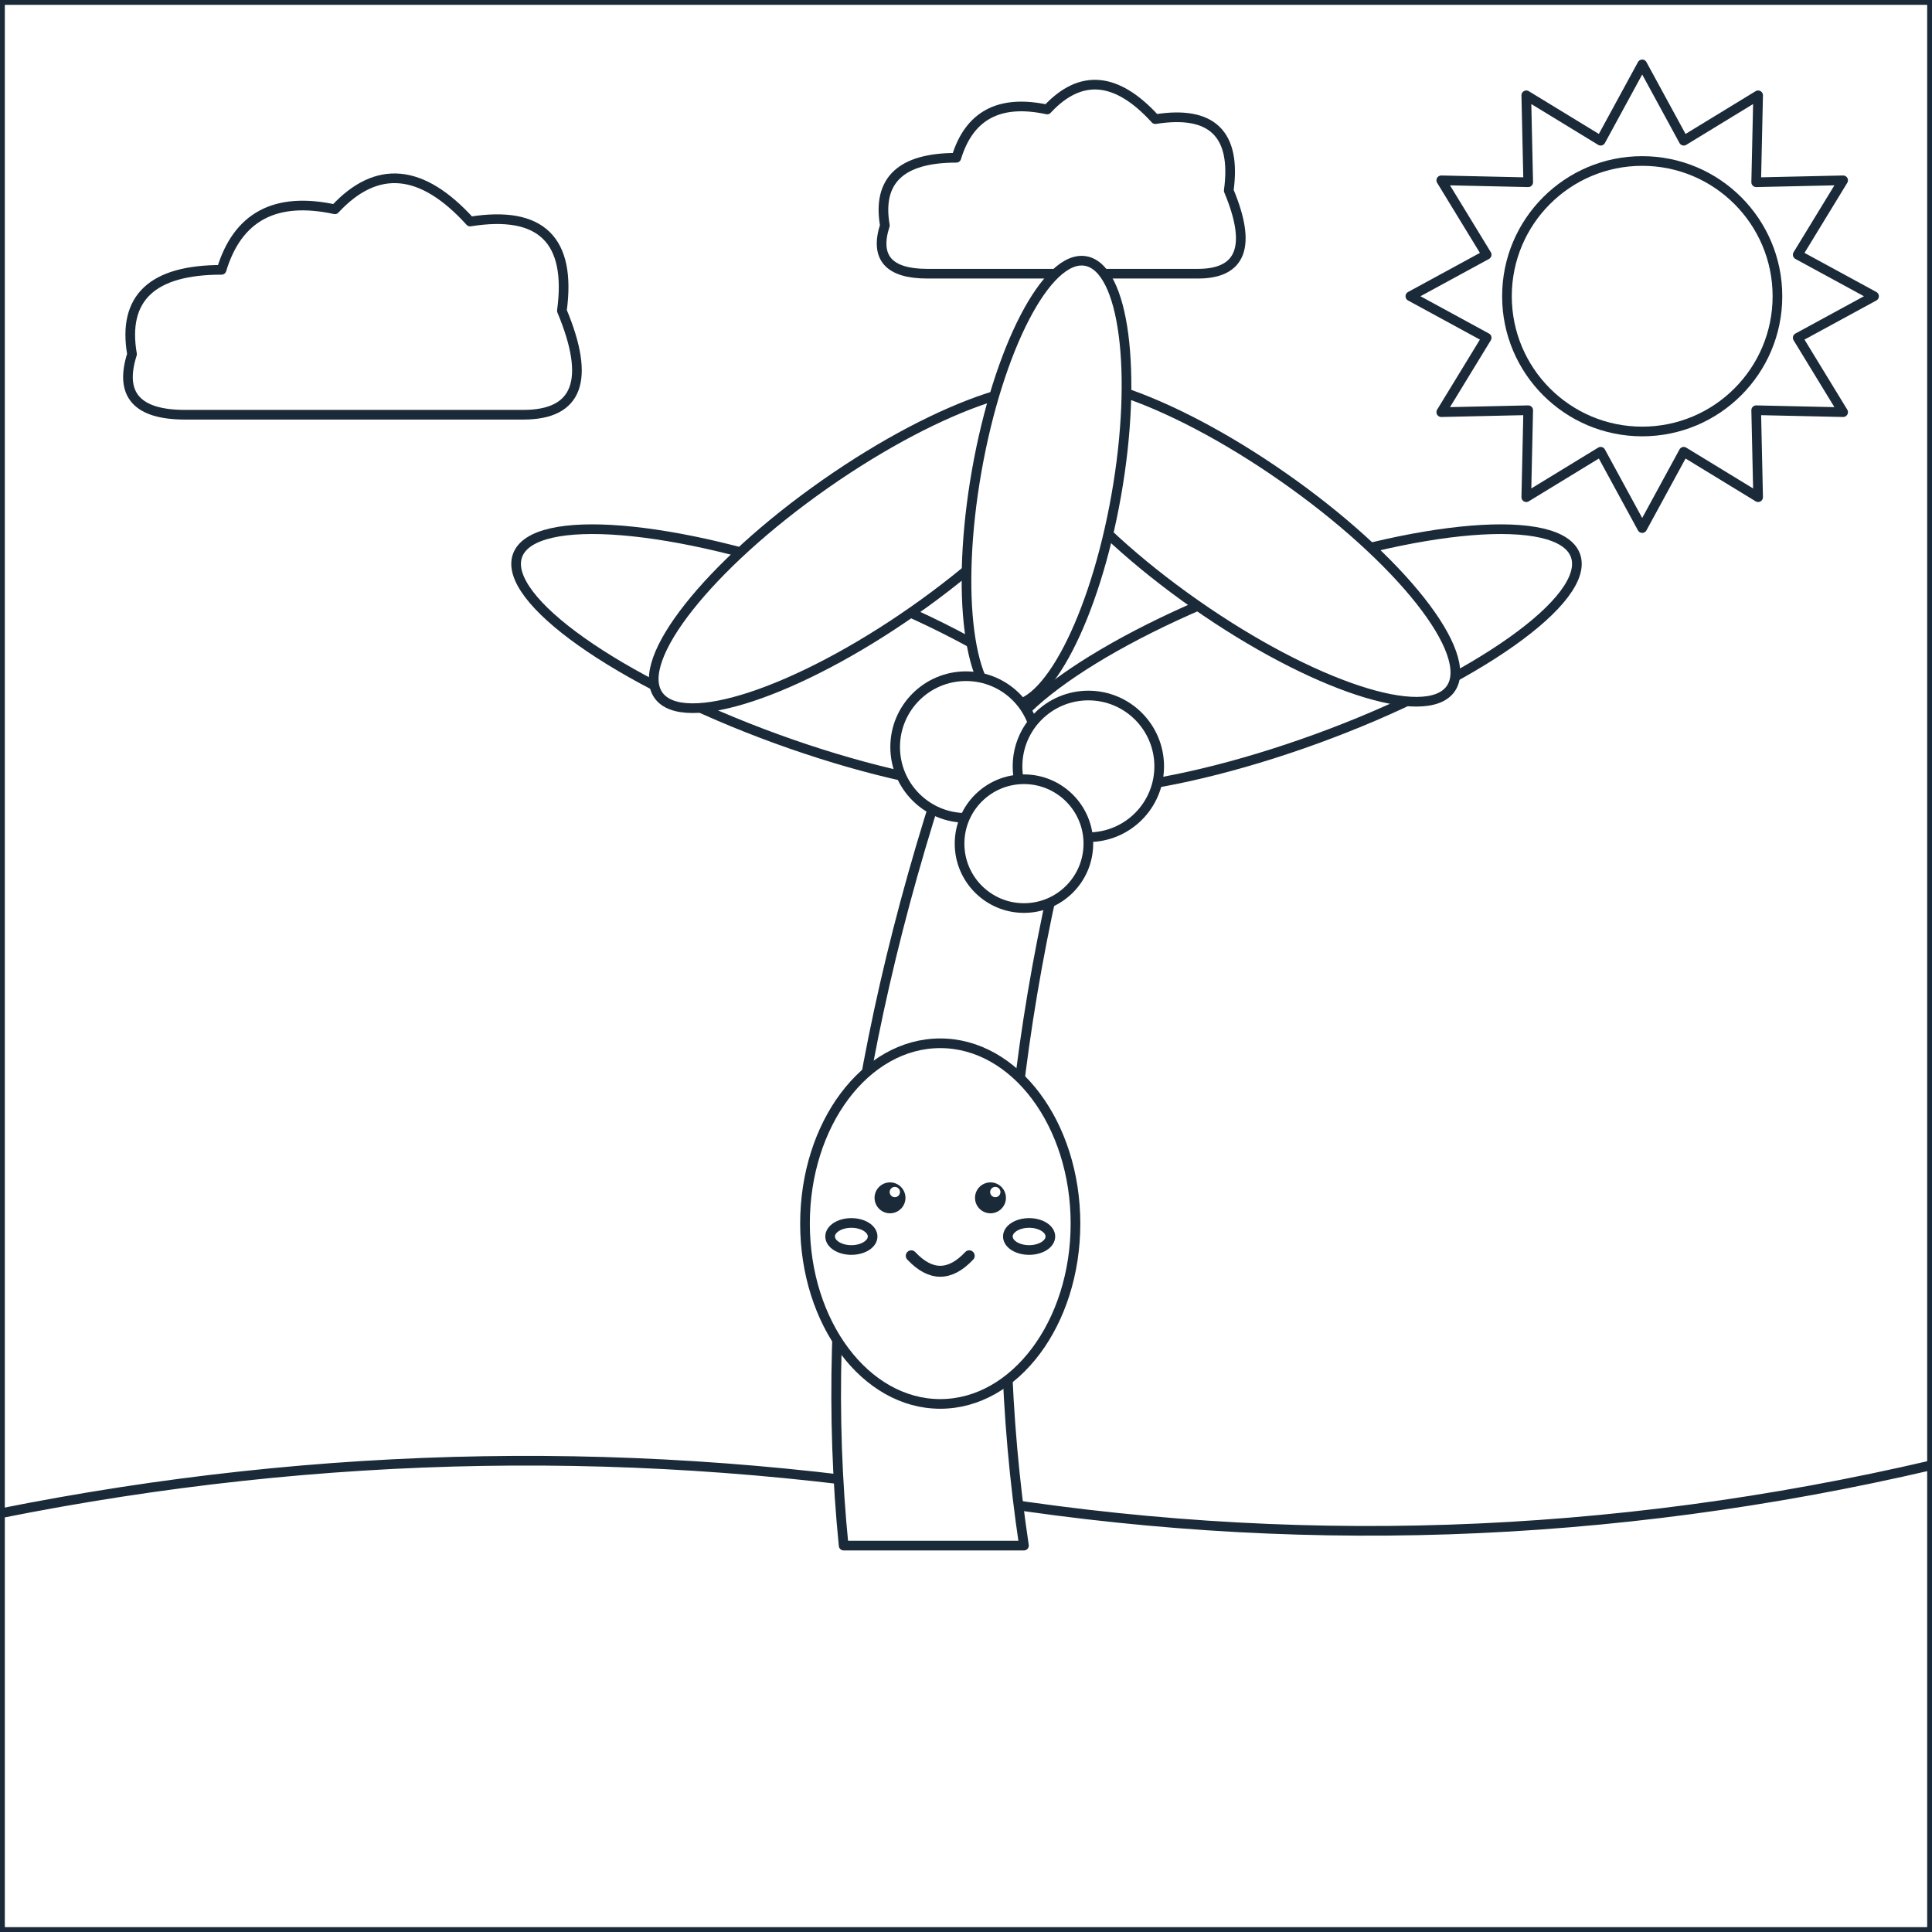
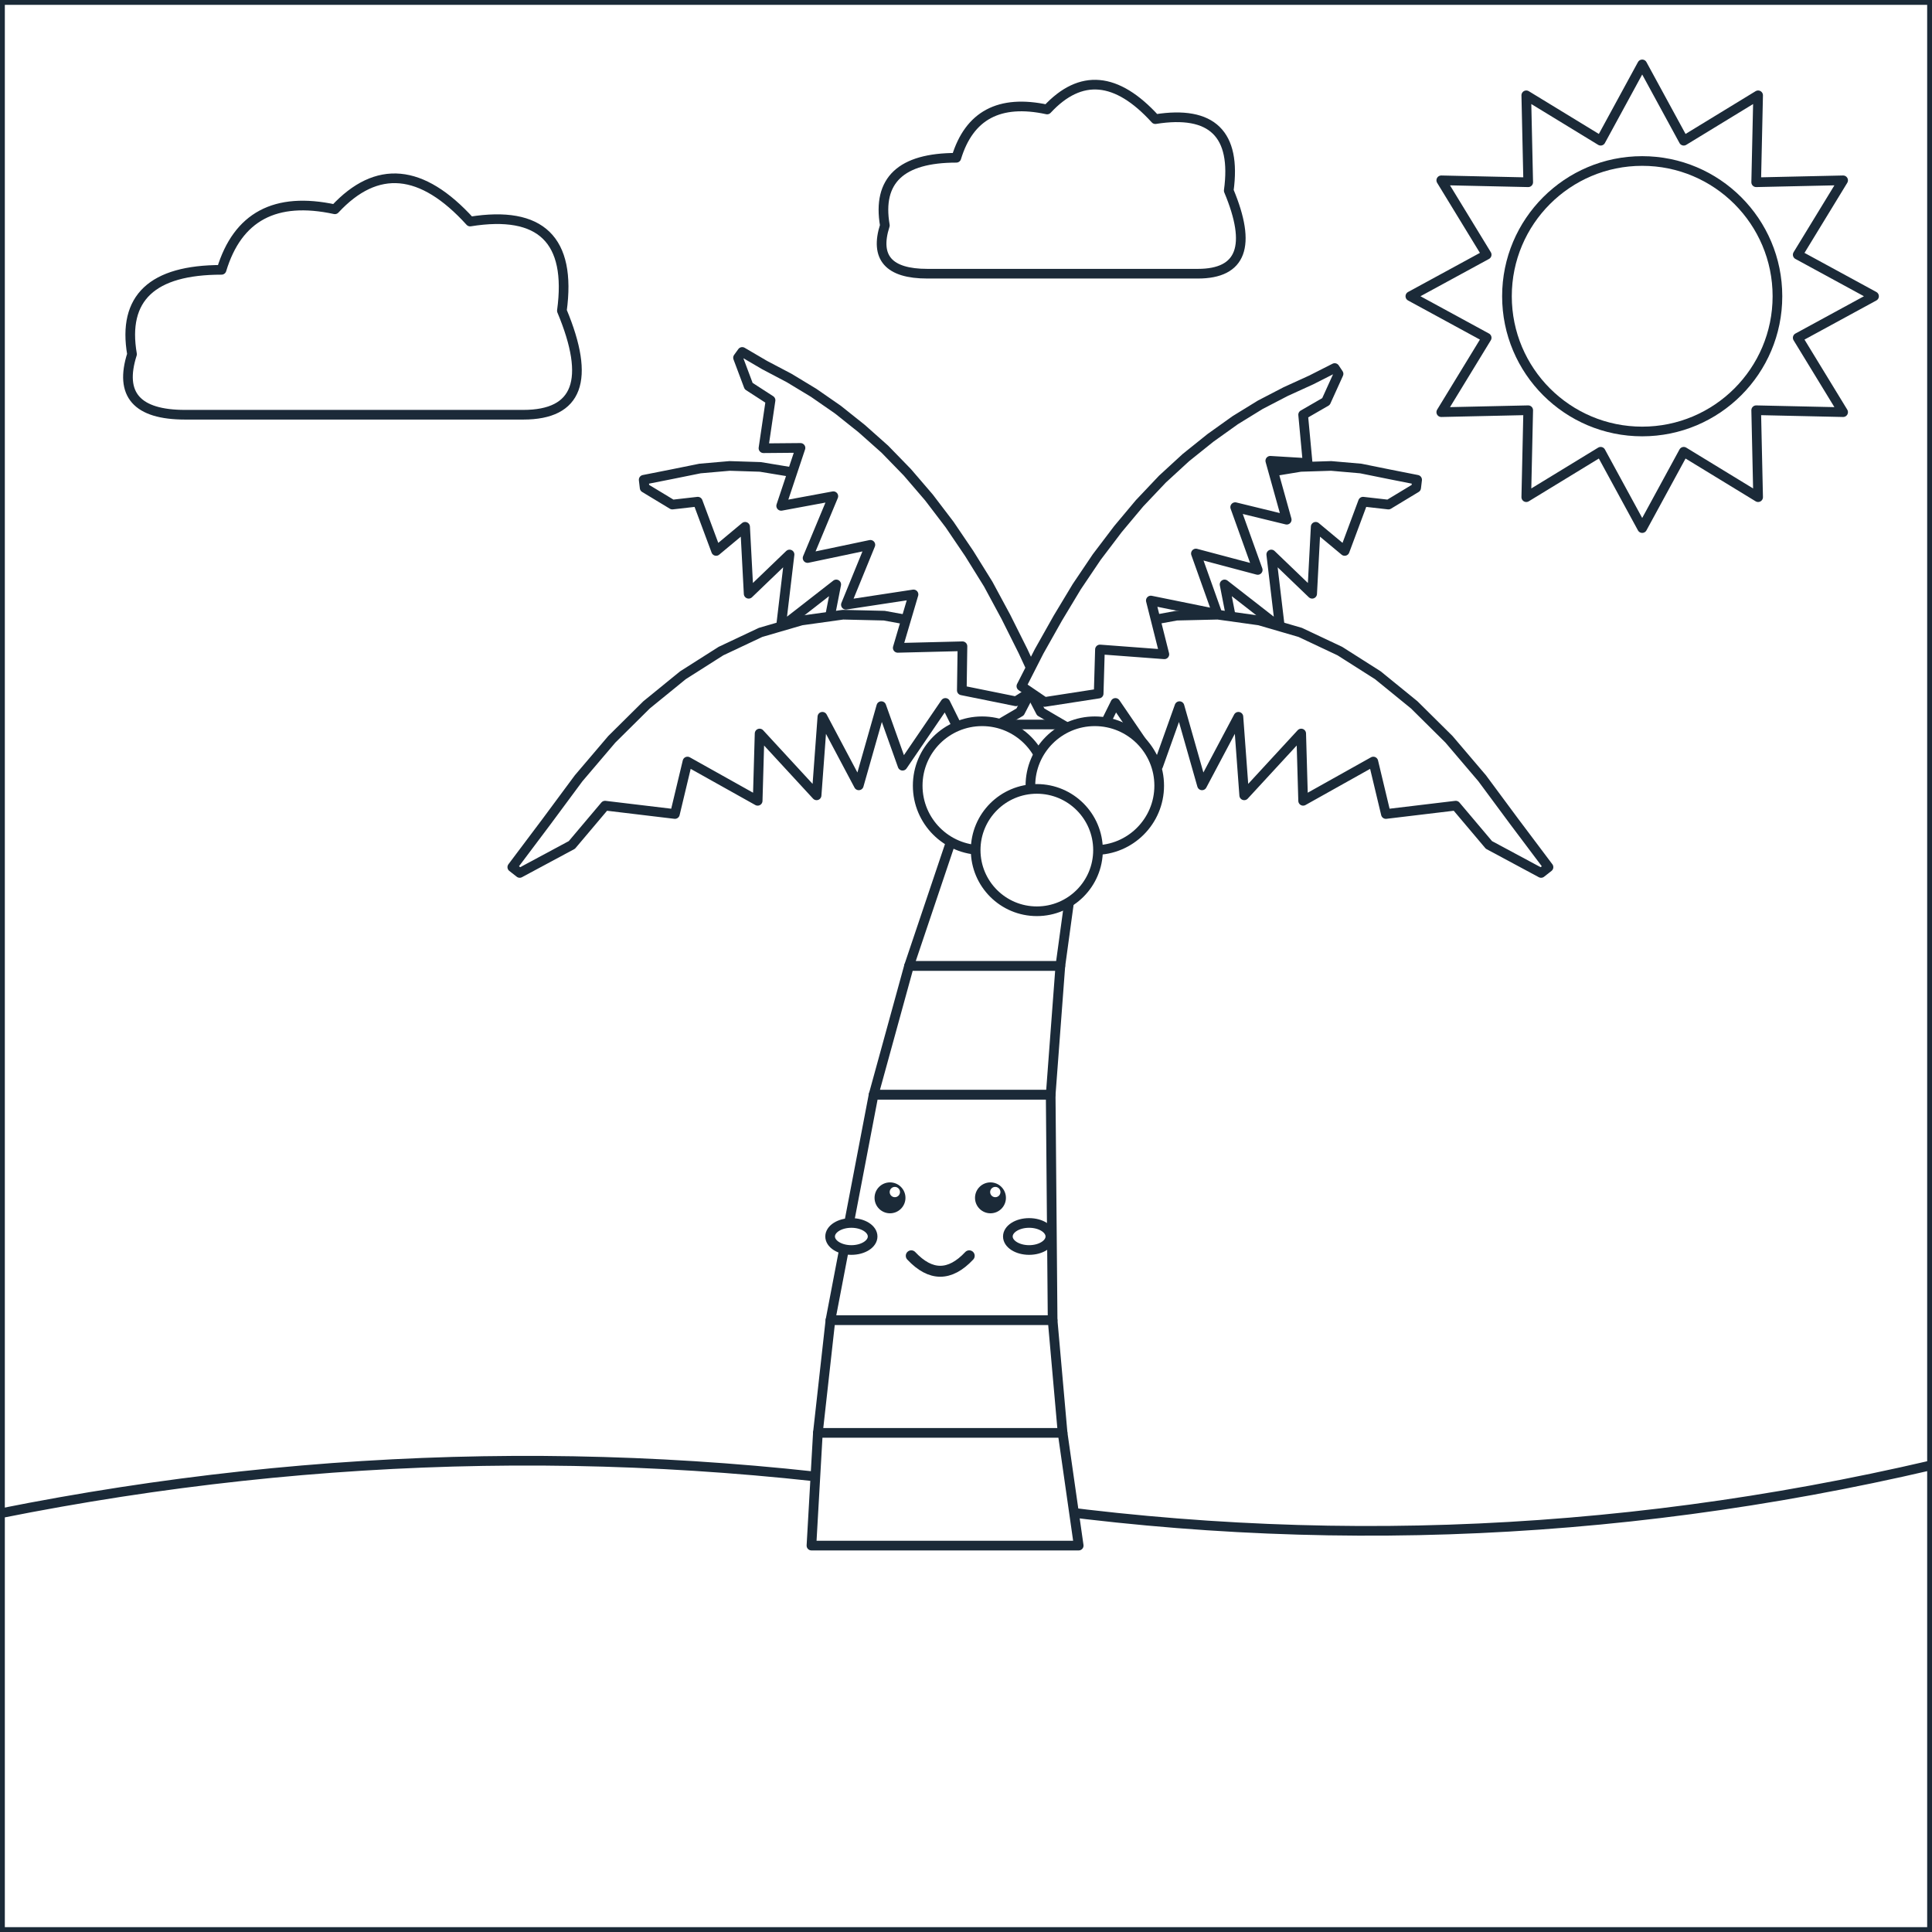
<svg xmlns="http://www.w3.org/2000/svg" viewBox="0 0 600 600" data-picture="cay-dua--the-c-mam-xanh">
  <g class="scene-back">
    <rect x="0" y="0" width="600" height="600" rx="0" id="r-nen-troi" data-region="nen-troi" class="region" fill="#FFFFFF" stroke="#1B2A38" stroke-width="3" stroke-linejoin="round" />
    <polygon points="510,20 522.9,43.7 546,29.6 545.4,56.6 572.4,56 558.3,79.1 582,92 558.3,104.9 572.4,128 545.4,127.4 546,154.4 522.9,140.3 510,164 497.1,140.3 474,154.4 474.6,127.4 447.6,128 461.7,104.9 438,92 461.7,79.1 447.6,56 474.6,56.6 474,29.6 497.1,43.7" id="r-tia-nang" data-region="tia-nang" class="region" fill="#FFFFFF" stroke="#1B2A38" stroke-width="3" stroke-linejoin="round" />
    <ellipse cx="510" cy="92" rx="42" ry="42" id="r-mat-troi" data-region="mat-troi" class="region" fill="#FFFFFF" stroke="#1B2A38" stroke-width="3" stroke-linejoin="round" />
    <path d="M 57.5 128.8 Q 35 128.8 41 110 Q 36.5 83.8 68.8 83.8 Q 76.3 59 104 65 Q 123.5 44 146 68.8 Q 179 63.5 174.5 96.5 Q 188 128.8 162.5 128.8 Z" id="r-may-1" data-region="may-1" class="region" fill="#FFFFFF" stroke="#1B2A38" stroke-width="3" stroke-linejoin="round" />
    <path d="M 288 85 Q 270 85 274.8 70 Q 271.2 49 297 49 Q 303 29.2 325.2 34 Q 340.8 17.2 358.8 37 Q 385.2 32.8 381.6 59.2 Q 392.4 85 372 85 Z" id="r-may-2" data-region="may-2" class="region" fill="#FFFFFF" stroke="#1B2A38" stroke-width="3" stroke-linejoin="round" />
    <path d="M 0 470 Q 150 440 300 465 Q 450 490 600 455 L 600 600 L 0 600 Z" id="r-nen-dat" data-region="nen-dat" class="region" fill="#FFFFFF" stroke="#1B2A38" stroke-width="3" stroke-linejoin="round" />
  </g>
  <g id="subject" class="subject anim-sway">
-     <path d="M 262 480 Q 250 360 300 220 L 340 226 Q 300 360 318 480 Z" id="r-than-cay-dua" data-region="than-cay-dua" class="region" fill="#FFFFFF" stroke="#1B2A38" stroke-width="3" stroke-linejoin="round" />
-     <ellipse cx="250" cy="205" rx="95" ry="26" transform="rotate(20 250 205)" id="r-la-dua-1" data-region="la-dua-1" class="region" fill="#FFFFFF" stroke="#1B2A38" stroke-width="3" stroke-linejoin="round" />
-     <ellipse cx="400" cy="205" rx="95" ry="26" transform="rotate(-20 400 205)" id="r-la-dua-2" data-region="la-dua-2" class="region" fill="#FFFFFF" stroke="#1B2A38" stroke-width="3" stroke-linejoin="round" />
-     <ellipse cx="270" cy="170" rx="80" ry="24" transform="rotate(-35 270 170)" id="r-la-dua-3" data-region="la-dua-3" class="region" fill="#FFFFFF" stroke="#1B2A38" stroke-width="3" stroke-linejoin="round" />
-     <ellipse cx="385" cy="168" rx="80" ry="24" transform="rotate(35 385 168)" id="r-la-dua-4" data-region="la-dua-4" class="region" fill="#FFFFFF" stroke="#1B2A38" stroke-width="3" stroke-linejoin="round" />
-     <ellipse cx="325" cy="150" rx="70" ry="22" transform="rotate(-80 325 150)" id="r-la-dua-5" data-region="la-dua-5" class="region" fill="#FFFFFF" stroke="#1B2A38" stroke-width="3" stroke-linejoin="round" />
-     <ellipse cx="300" cy="232" rx="22" ry="22" id="r-trai-dua-1" data-region="trai-dua-1" class="region" fill="#FFFFFF" stroke="#1B2A38" stroke-width="3" stroke-linejoin="round" />
-     <ellipse cx="338" cy="238" rx="22" ry="22" id="r-trai-dua-2" data-region="trai-dua-2" class="region" fill="#FFFFFF" stroke="#1B2A38" stroke-width="3" stroke-linejoin="round" />
-     <ellipse cx="318" cy="262" rx="20" ry="20" id="r-trai-dua-3" data-region="trai-dua-3" class="region" fill="#FFFFFF" stroke="#1B2A38" stroke-width="3" stroke-linejoin="round" />
-     <ellipse cx="292" cy="380" rx="42" ry="56" id="r-bung-cay-dua" data-region="bung-cay-dua" class="region" fill="#FFFFFF" stroke="#1B2A38" stroke-width="3" stroke-linejoin="round" />
+     <path d="M 309.6 225 L 341.6 225 L 334.5 262 L 295.1 262 Z" id="r-dot-than-dua-1" data-region="dot-than-dua-1" class="region" fill="#FFFFFF" stroke="#1B2A38" stroke-width="3" stroke-linejoin="round" />
+     <path d="M 295.1 262 L 334.5 262 L 329.3 300 L 282.3 300 Z" id="r-dot-than-dua-2" data-region="dot-than-dua-2" class="region" fill="#FFFFFF" stroke="#1B2A38" stroke-width="3" stroke-linejoin="round" />
+     <path d="M 282.3 300 L 329.3 300 L 326.3 340 L 271.3 340 Z" id="r-dot-than-dua-3" data-region="dot-than-dua-3" class="region" fill="#FFFFFF" stroke="#1B2A38" stroke-width="3" stroke-linejoin="round" />
+     <path d="M 271.3 340 L 326.3 340 L 326.9 410 L 257.9 410 Z" id="r-dot-than-dua-4" data-region="dot-than-dua-4" class="region" fill="#FFFFFF" stroke="#1B2A38" stroke-width="3" stroke-linejoin="round" />
+     <path d="M 257.9 410 L 326.9 410 L 330.0 445 L 254.0 445 Z" id="r-dot-than-dua-5" data-region="dot-than-dua-5" class="region" fill="#FFFFFF" stroke="#1B2A38" stroke-width="3" stroke-linejoin="round" />
+     <path d="M 254.0 445 L 330.0 445 L 335.0 480 L 252.0 480 Z" id="r-dot-than-dua-6" data-region="dot-than-dua-6" class="region" fill="#FFFFFF" stroke="#1B2A38" stroke-width="3" stroke-linejoin="round" />
+     <path d="M 323.0 212.5 L 315.7 201.2 L 308.1 190.8 L 300.2 181.2 L 291.9 172.7 L 283.2 165.1 L 274.2 158.7 L 264.9 153.4 L 255.4 149.4 L 245.8 146.6 L 236.1 145.0 L 226.6 144.7 L 217.4 145.5 L 208.5 147.3 L 199.9 149.0 L 200.2 151.5 L 208.8 156.7 L 216.7 155.8 L 222.4 171.1 L 231.4 163.6 L 232.5 184.4 L 245.2 172.2 L 242.5 194.9 L 259.7 181.5 L 255.5 203.0 L 276.0 191.8 L 273.3 210.3 L 294.6 204.0 L 296.3 218.7 L 315.3 218.9 Z" id="r-la-dua-sau-1" data-region="la-dua-sau-1" class="region" fill="#FFFFFF" stroke="#1B2A38" stroke-width="3" stroke-linejoin="round" />
+     <path d="M 317.0 212.5 L 324.3 201.2 L 331.9 190.8 L 339.8 181.2 L 348.1 172.7 L 356.8 165.1 L 365.8 158.7 L 375.1 153.4 L 384.6 149.4 L 394.2 146.6 L 403.9 145.0 L 413.4 144.7 L 422.6 145.5 L 431.5 147.3 L 440.1 149.0 L 439.8 151.5 L 431.2 156.7 L 423.3 155.8 L 417.6 171.1 L 408.6 163.6 L 407.5 184.4 L 394.8 172.2 L 397.5 194.9 L 380.3 181.5 L 384.5 203.0 L 364.0 191.8 L 366.7 210.3 L 345.4 204.0 L 343.7 218.7 L 324.7 218.9 Z" id="r-la-dua-sau-2" data-region="la-dua-sau-2" class="region" fill="#FFFFFF" stroke="#1B2A38" stroke-width="3" stroke-linejoin="round" />
+     <path d="M 322.0 211.1 L 311.0 203.7 L 299.4 197.7 L 287.2 193.5 L 274.6 191.2 L 261.8 190.9 L 248.9 192.7 L 236.2 196.4 L 223.9 202.2 L 212.1 209.7 L 200.8 218.9 L 190.0 229.6 L 179.7 241.7 L 169.7 255.2 L 159.1 269.3 L 161.4 271.1 L 177.6 262.4 L 187.9 250.2 L 209.6 252.8 L 213.5 236.5 L 235.3 248.7 L 235.9 227.8 L 253.6 247.0 L 255.4 222.6 L 266.7 243.9 L 273.7 219.3 L 280.3 237.8 L 293.6 218.3 L 299.9 231.0 L 316.8 221.1 Z" id="r-la-dua-1" data-region="la-dua-1" class="region" fill="#FFFFFF" stroke="#1B2A38" stroke-width="3" stroke-linejoin="round" />
+     <path d="M 318.0 211.1 L 329.0 203.7 L 340.6 197.7 L 352.8 193.5 L 365.4 191.2 L 378.2 190.9 L 391.1 192.7 L 403.8 196.4 L 416.1 202.2 L 427.9 209.7 L 439.2 218.9 L 450.0 229.6 L 460.3 241.7 L 470.3 255.2 L 480.9 269.3 L 478.6 271.1 L 462.4 262.4 L 452.1 250.2 L 430.4 252.8 L 426.5 236.5 L 404.7 248.7 L 404.1 227.8 L 386.4 247.0 L 384.6 222.6 L 373.3 243.9 L 366.3 219.3 L 359.7 237.8 L 346.4 218.3 L 340.1 231.0 L 323.2 221.1 Z" id="r-la-dua-2" data-region="la-dua-2" class="region" fill="#FFFFFF" stroke="#1B2A38" stroke-width="3" stroke-linejoin="round" />
+     <path d="M 322.8 213.2 L 317.7 202.2 L 312.4 191.6 L 306.9 181.4 L 301.0 171.9 L 294.9 162.9 L 288.5 154.5 L 281.8 146.7 L 274.8 139.5 L 267.6 133.1 L 260.2 127.2 L 252.7 122.0 L 245.1 117.4 L 237.5 113.4 L 230.5 109.3 L 229.2 111.1 L 232.5 119.9 L 239.3 124.3 L 237.1 139.2 L 248.6 139.1 L 242.6 157.1 L 258.8 154.1 L 250.8 173.3 L 270.3 169.2 L 262.7 187.8 L 283.7 184.6 L 278.8 201.2 L 298.9 200.7 L 298.7 214.4 L 315.5 217.8 Z" id="r-la-dua-3" data-region="la-dua-3" class="region" fill="#FFFFFF" stroke="#1B2A38" stroke-width="3" stroke-linejoin="round" />
+     <path d="M 317.2 213.1 L 322.7 202.3 L 328.5 192.0 L 334.4 182.2 L 340.6 173.0 L 347.2 164.3 L 353.9 156.3 L 361.0 148.8 L 368.3 142.1 L 375.9 136.0 L 383.6 130.5 L 391.4 125.7 L 399.3 121.6 L 407.2 118.0 L 414.5 114.3 L 415.7 116.1 L 411.8 124.7 L 404.7 128.8 L 406.1 143.8 L 394.5 143.1 L 399.6 161.4 L 383.6 157.5 L 390.6 177.0 L 371.4 171.9 L 378.1 190.7 L 357.4 186.5 L 361.6 203.2 L 341.6 201.7 L 341.2 215.4 L 324.4 218.0 Z" id="r-la-dua-4" data-region="la-dua-4" class="region" fill="#FFFFFF" stroke="#1B2A38" stroke-width="3" stroke-linejoin="round" />
+     <ellipse cx="305" cy="244" rx="20" ry="20" id="r-trai-dua-1" data-region="trai-dua-1" class="region" fill="#FFFFFF" stroke="#1B2A38" stroke-width="3" stroke-linejoin="round" />
+     <ellipse cx="340" cy="244" rx="20" ry="20" id="r-trai-dua-2" data-region="trai-dua-2" class="region" fill="#FFFFFF" stroke="#1B2A38" stroke-width="3" stroke-linejoin="round" />
+     <ellipse cx="322" cy="264" rx="19" ry="19" id="r-trai-dua-3" data-region="trai-dua-3" class="region" fill="#FFFFFF" stroke="#1B2A38" stroke-width="3" stroke-linejoin="round" />
    <g class="deco" pointer-events="none">
      <circle cx="276.4" cy="372" r="4.8" fill="#1B2A38" />
    </g>
    <g class="deco" pointer-events="none">
      <circle cx="307.6" cy="372" r="4.8" fill="#1B2A38" />
    </g>
    <g class="deco" pointer-events="none">
      <circle cx="277.9" cy="370.2" r="1.6" fill="#FFFFFF" />
    </g>
    <g class="deco" pointer-events="none">
      <circle cx="309.1" cy="370.2" r="1.6" fill="#FFFFFF" />
    </g>
    <ellipse cx="264.4" cy="384" rx="6.6" ry="4.2" id="r-ma-trai" data-region="ma-trai" class="region" fill="#FFFFFF" stroke="#1B2A38" stroke-width="3" stroke-linejoin="round" />
    <ellipse cx="319.6" cy="384" rx="6.6" ry="4.2" id="r-ma-phai" data-region="ma-phai" class="region" fill="#FFFFFF" stroke="#1B2A38" stroke-width="3" stroke-linejoin="round" />
    <g class="deco" pointer-events="none">
      <path d="M 283 390 Q 292 399.6 301 390" fill="none" stroke="#1B2A38" stroke-width="3.4" stroke-linecap="round" stroke-linejoin="round" />
    </g>
  </g>
  <g class="scene-front">

</g>
</svg>
